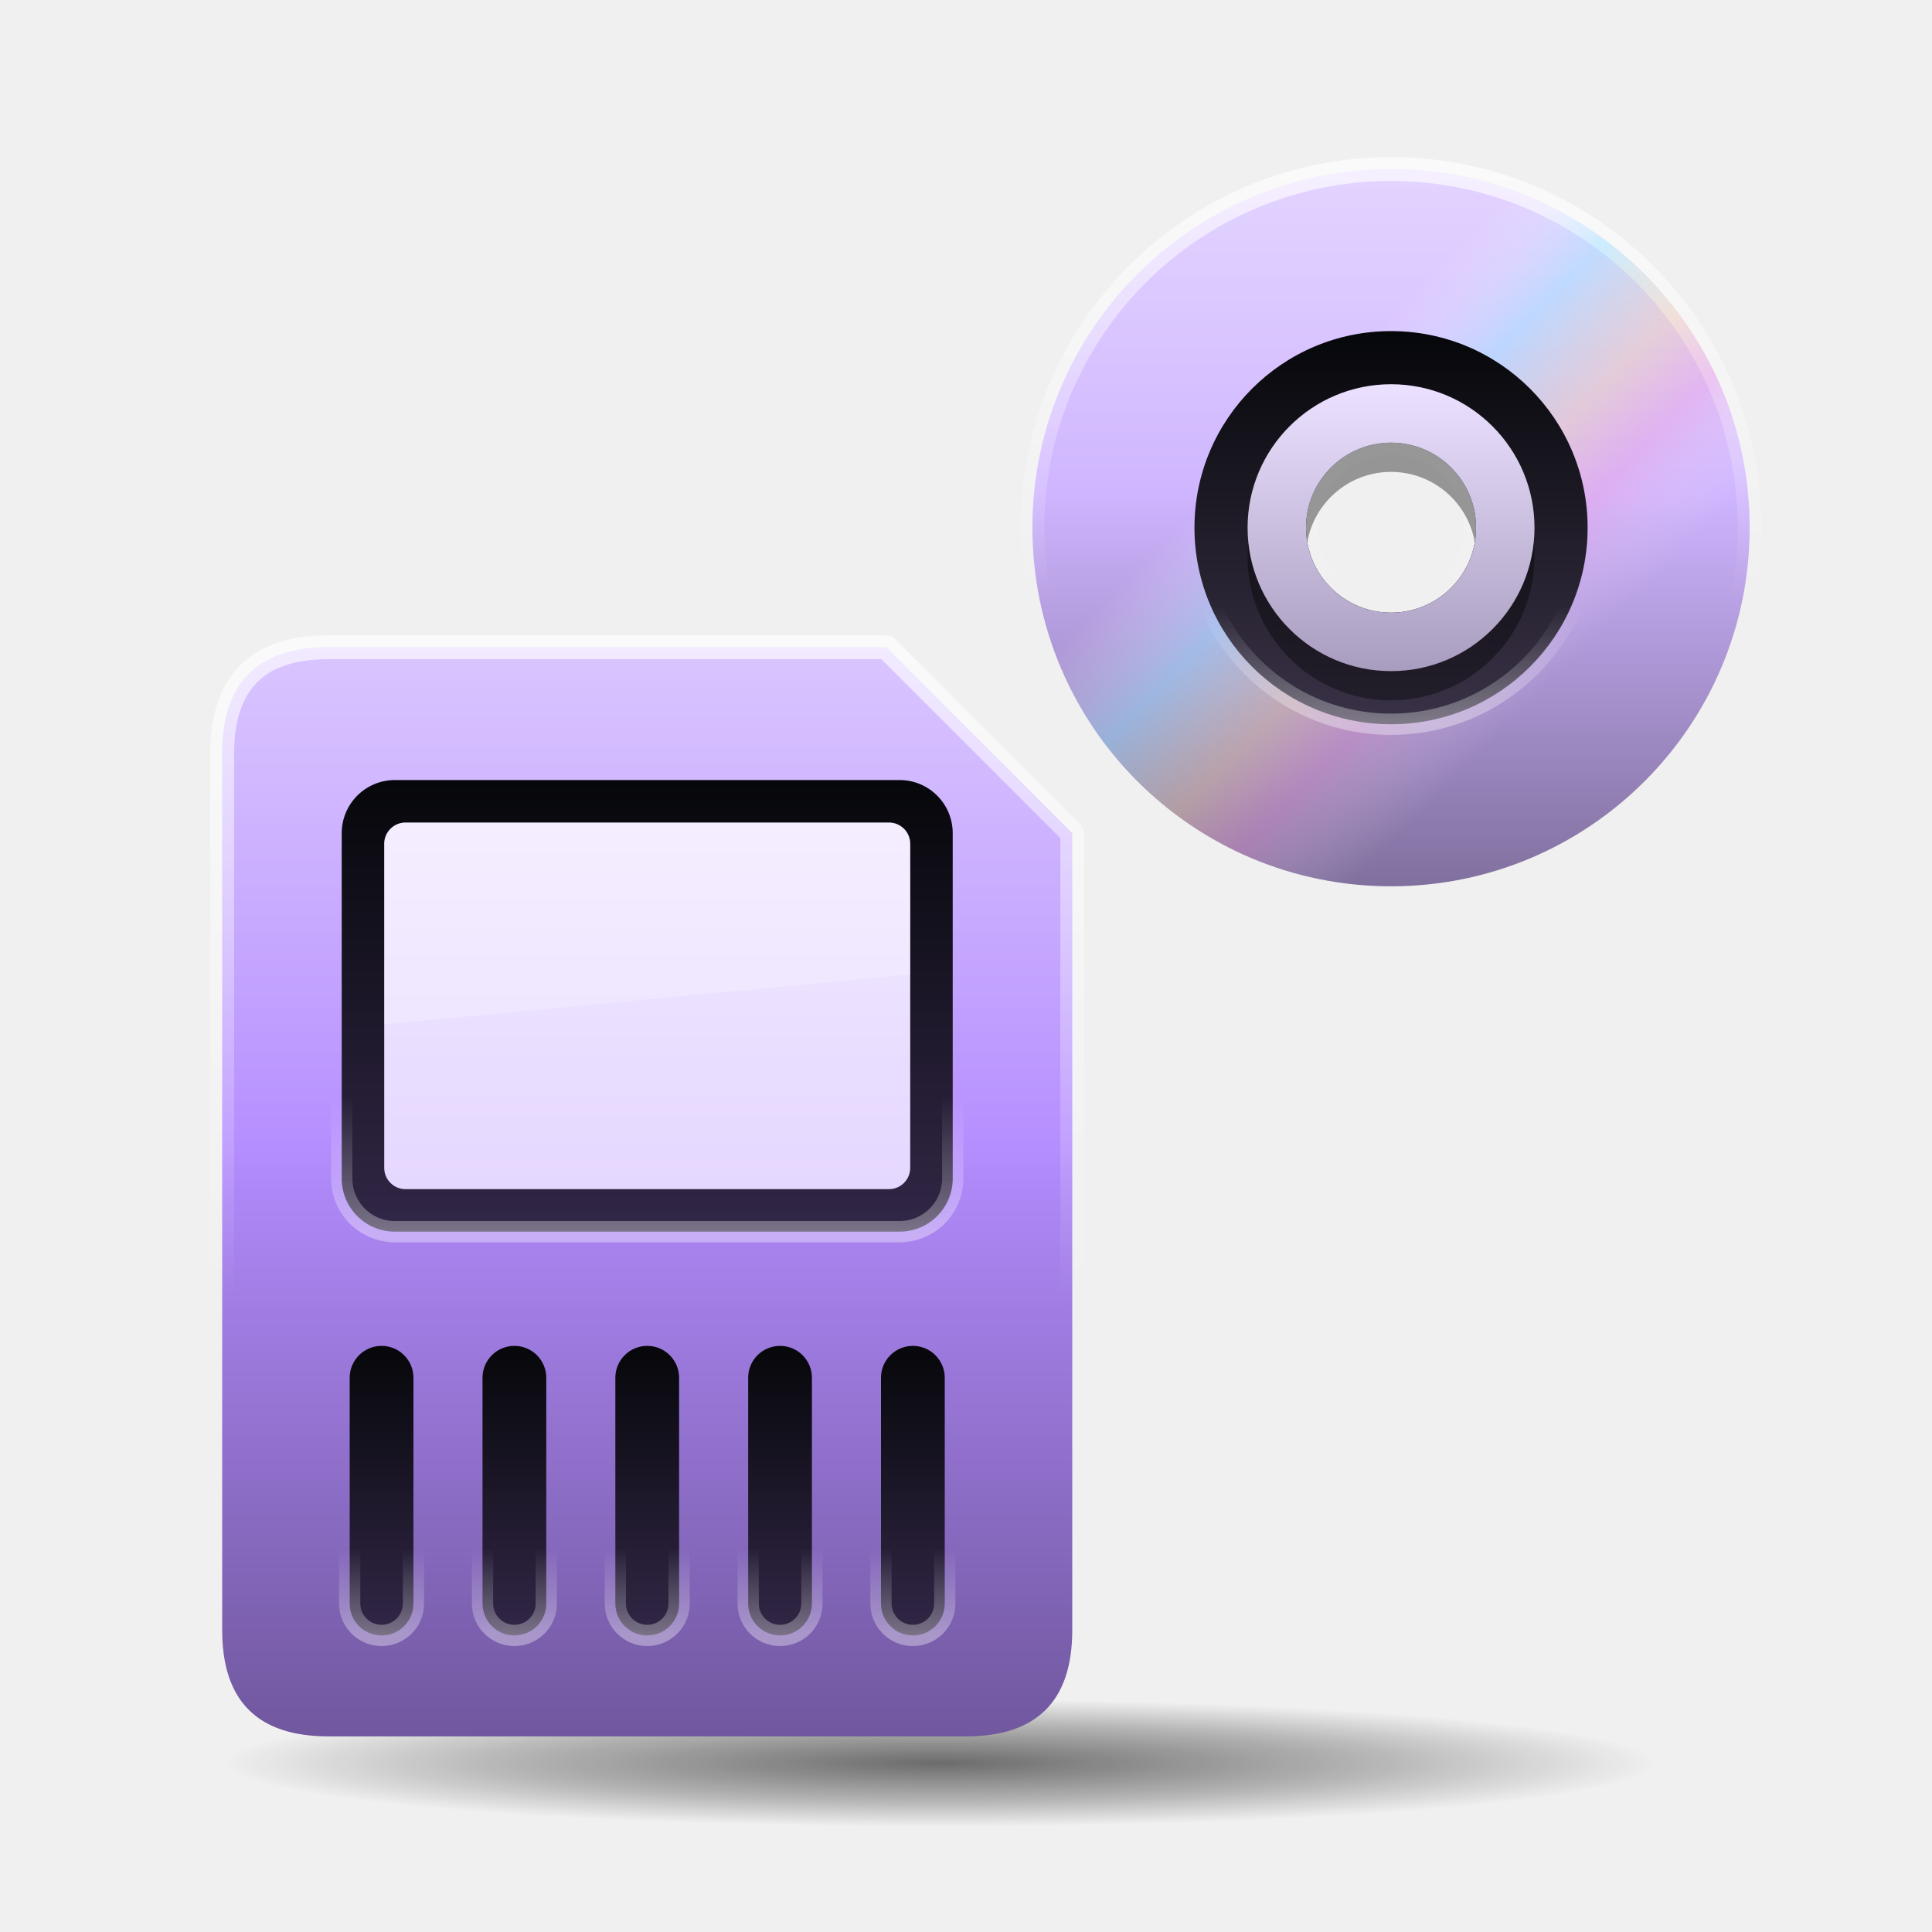
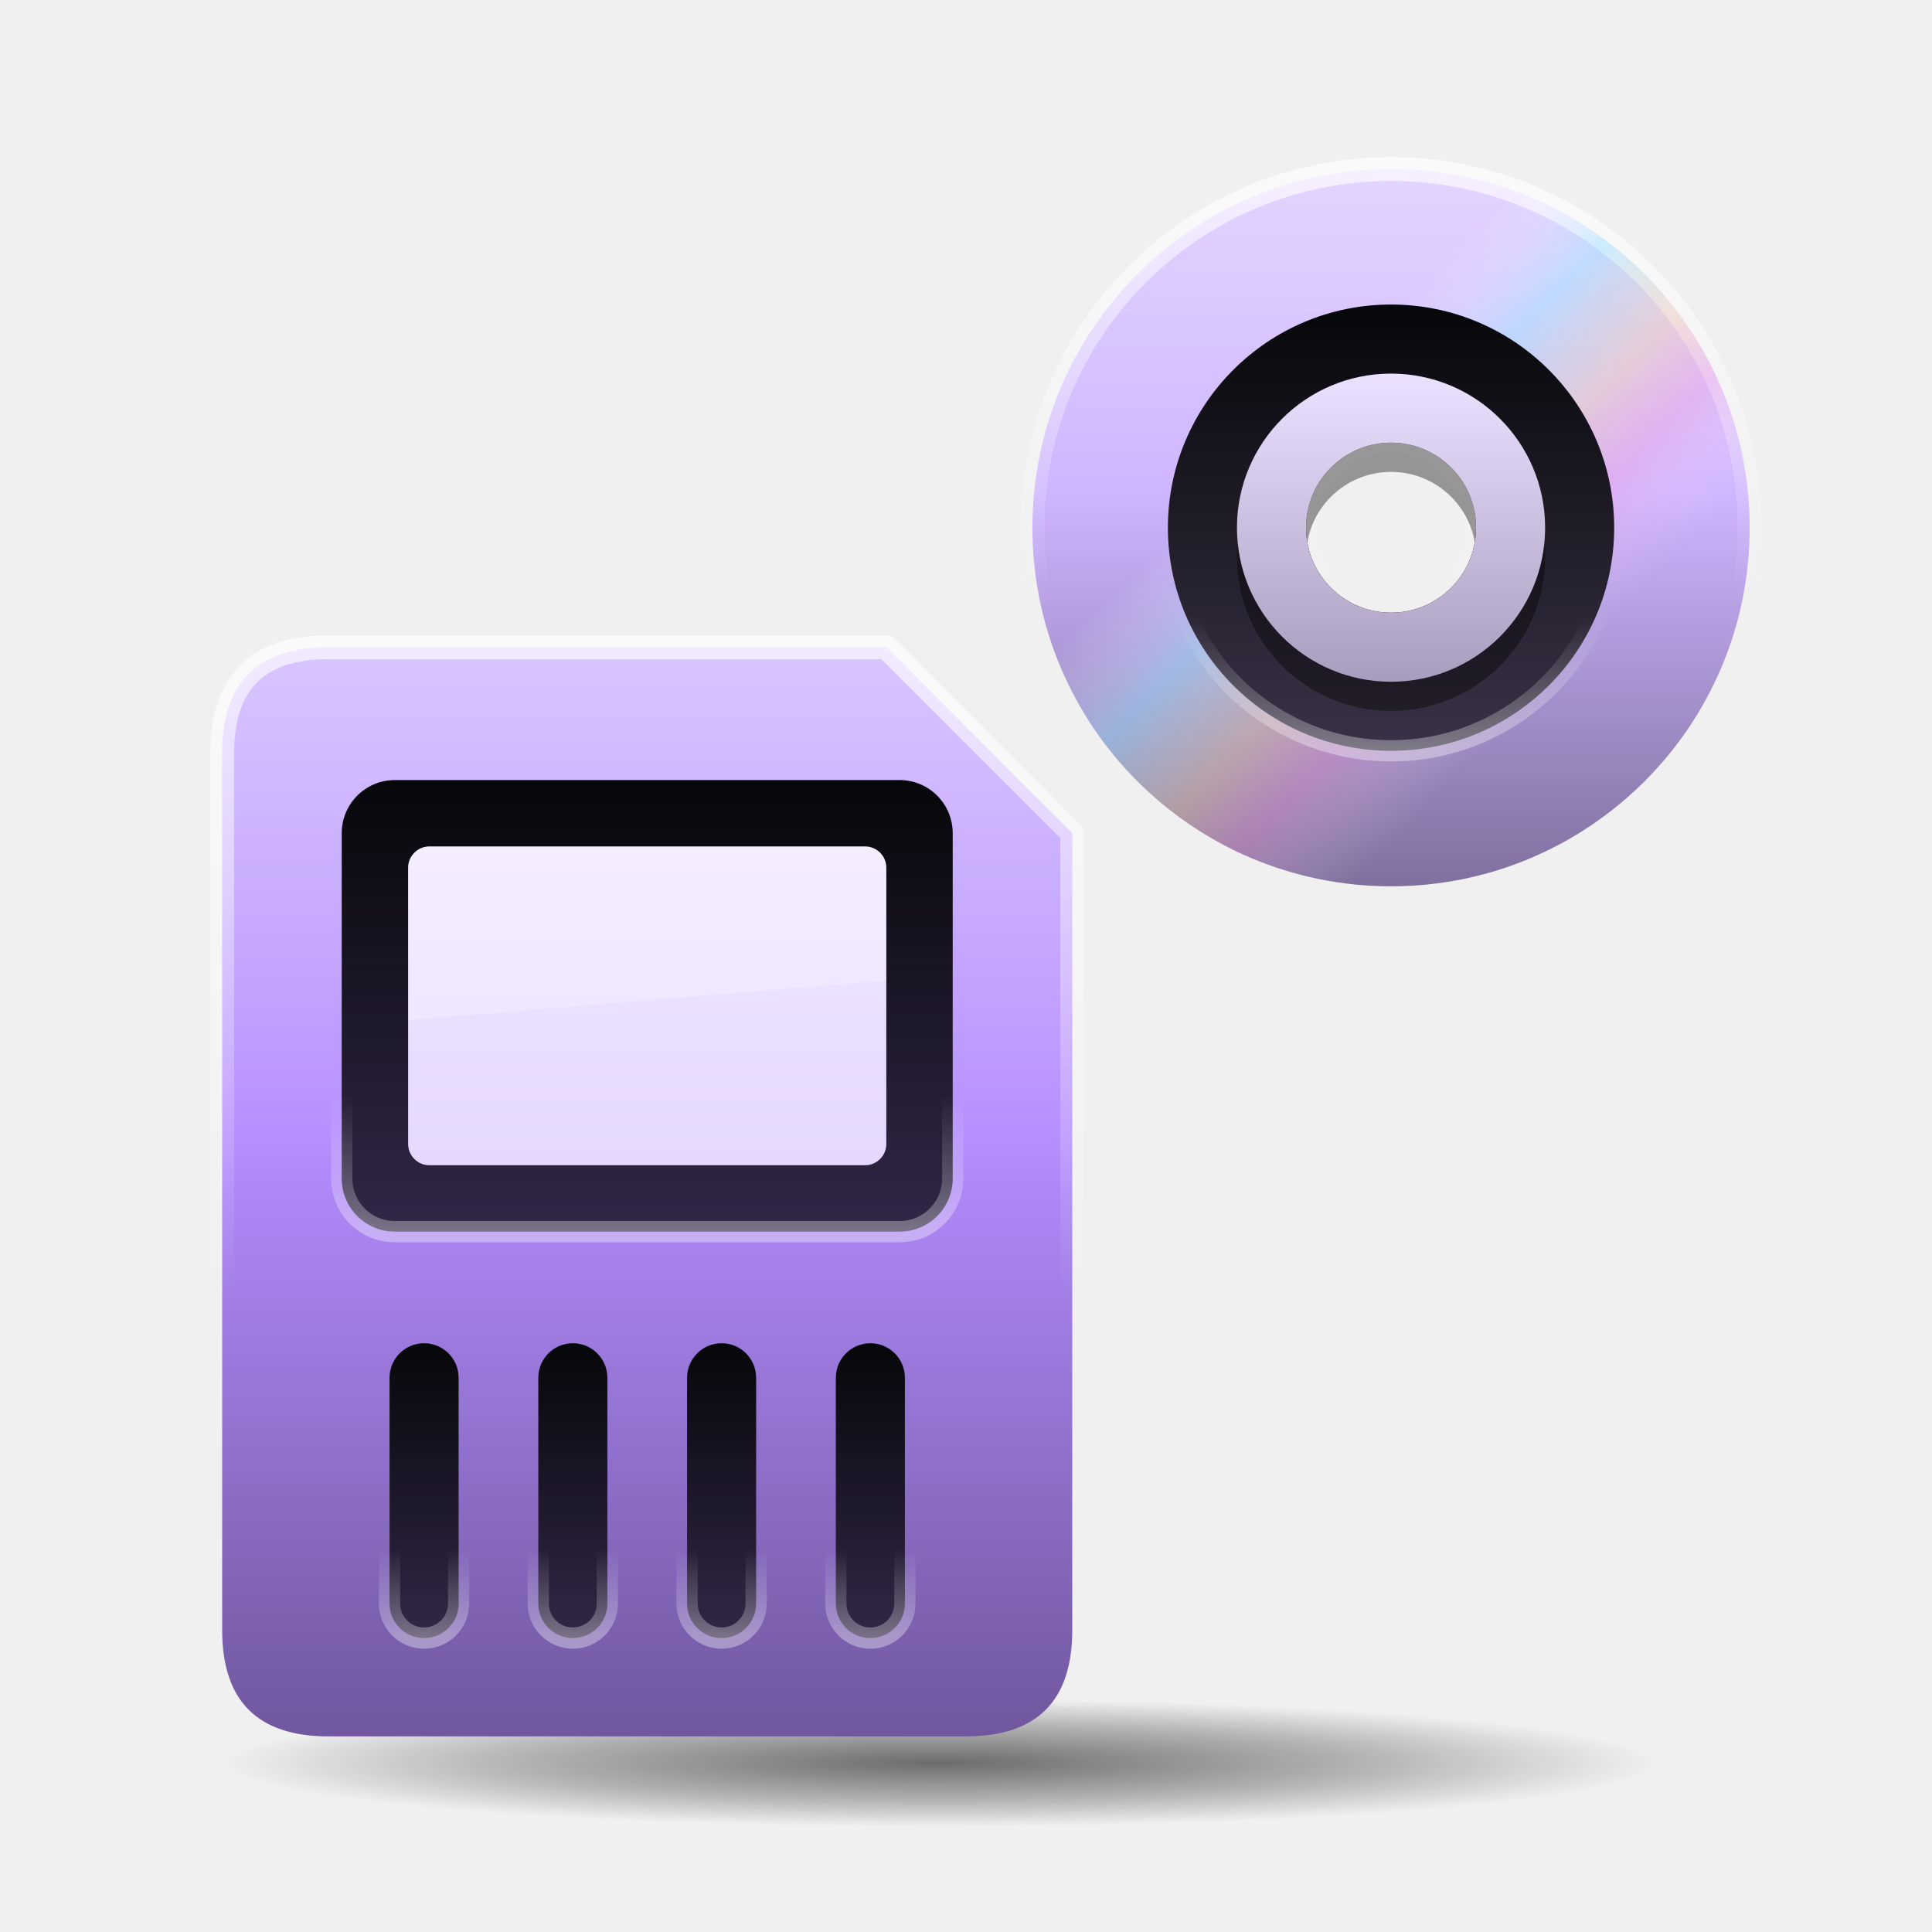
<svg xmlns="http://www.w3.org/2000/svg" width="64" height="64" viewBox="0 0 64 64">
  <defs>
    <radialGradient id="g0" gradientUnits="userSpaceOnUse" cx="31" cy="62" r="27">
      <stop offset="0" stop-color="#000000" stop-opacity="0.55" />
      <stop offset="0.6" stop-color="#000000" stop-opacity="0.248" />
      <stop offset="1" stop-color="#000000" stop-opacity="0" />
    </radialGradient>
    <linearGradient id="g1" gradientUnits="userSpaceOnUse" x1="0" y1="2" x2="0" y2="29">
      <stop offset="0" stop-color="#DCC9FF" stop-opacity="1" />
      <stop offset="0.45" stop-color="#CEB4FF" stop-opacity="1" />
      <stop offset="1" stop-color="#80709E" stop-opacity="1" />
    </linearGradient>
    <linearGradient id="g2" gradientUnits="userSpaceOnUse" x1="0" y1="2" x2="0" y2="15.5">
      <stop offset="0" stop-color="#FFFFFF" stop-opacity="0.2" />
      <stop offset="1" stop-color="#FFFFFF" stop-opacity="0" />
    </linearGradient>
    <linearGradient id="g3" gradientUnits="userSpaceOnUse" x1="0" y1="2" x2="0" y2="18.2">
      <stop offset="0" stop-color="#FFFFFF" stop-opacity="0.65" />
      <stop offset="1" stop-color="#FFFFFF" stop-opacity="0" />
    </linearGradient>
    <linearGradient id="g4" gradientUnits="userSpaceOnUse" x1="34.5" y1="2" x2="61.5" y2="29">
      <stop offset="0" stop-color="#FFFFFF" stop-opacity="0" />
      <stop offset="0.35" stop-color="#FFFFFF" stop-opacity="0" />
      <stop offset="0.45" stop-color="#8FF3FF" stop-opacity="0.38" />
      <stop offset="0.55" stop-color="#FFE08A" stop-opacity="0.32" />
      <stop offset="0.62" stop-color="#FF9AD0" stop-opacity="0.28" />
      <stop offset="0.72" stop-color="#FFFFFF" stop-opacity="0" />
      <stop offset="1" stop-color="#FFFFFF" stop-opacity="0" />
    </linearGradient>
-     <linearGradient id="g5" gradientUnits="userSpaceOnUse" x1="0" y1="8.1" x2="0" y2="22.9">
+     <linearGradient id="g5" gradientUnits="userSpaceOnUse" x1="0" y1="7.1" x2="0" y2="23.9">
      <stop offset="0" stop-color="#06070A" stop-opacity="1" />
      <stop offset="1" stop-color="#3A3247" stop-opacity="1" />
    </linearGradient>
-     <linearGradient id="g6" gradientUnits="userSpaceOnUse" x1="0" y1="8.1" x2="0" y2="22.9">
+     <linearGradient id="g6" gradientUnits="userSpaceOnUse" x1="0" y1="7.1" x2="0" y2="23.9">
      <stop offset="0" stop-color="#FFFFFF" stop-opacity="0" />
      <stop offset="0.7" stop-color="#FFFFFF" stop-opacity="0" />
      <stop offset="1" stop-color="#FFFFFF" stop-opacity="0.35" />
    </linearGradient>
-     <linearGradient id="g7" gradientUnits="userSpaceOnUse" x1="0" y1="10.1" x2="0" y2="20.9">
+     <linearGradient id="g7" gradientUnits="userSpaceOnUse" x1="0" y1="9.7" x2="0" y2="21.3">
      <stop offset="0" stop-color="#ECE1FF" stop-opacity="1" />
      <stop offset="1" stop-color="#A99DBF" stop-opacity="1" />
    </linearGradient>
    <linearGradient id="g8" gradientUnits="userSpaceOnUse" x1="0" y1="20" x2="0" y2="61">
      <stop offset="0" stop-color="#C9ACFF" stop-opacity="1" />
      <stop offset="0.45" stop-color="#B48CFF" stop-opacity="1" />
      <stop offset="1" stop-color="#70579E" stop-opacity="1" />
    </linearGradient>
    <linearGradient id="g9" gradientUnits="userSpaceOnUse" x1="0" y1="20" x2="0" y2="40.5">
      <stop offset="0" stop-color="#FFFFFF" stop-opacity="0.3" />
      <stop offset="1" stop-color="#FFFFFF" stop-opacity="0" />
    </linearGradient>
    <linearGradient id="g10" gradientUnits="userSpaceOnUse" x1="0" y1="20" x2="0" y2="44.6">
      <stop offset="0" stop-color="#FFFFFF" stop-opacity="0.65" />
      <stop offset="1" stop-color="#FFFFFF" stop-opacity="0" />
    </linearGradient>
    <linearGradient id="g11" gradientUnits="userSpaceOnUse" x1="0" y1="25" x2="0" y2="42">
      <stop offset="0" stop-color="#06070A" stop-opacity="1" />
      <stop offset="1" stop-color="#322747" stop-opacity="1" />
    </linearGradient>
    <linearGradient id="g12" gradientUnits="userSpaceOnUse" x1="0" y1="25" x2="0" y2="42">
      <stop offset="0" stop-color="#FFFFFF" stop-opacity="0" />
      <stop offset="0.7" stop-color="#FFFFFF" stop-opacity="0" />
      <stop offset="1" stop-color="#FFFFFF" stop-opacity="0.35" />
    </linearGradient>
-     <linearGradient id="g13" gradientUnits="userSpaceOnUse" x1="0" y1="26.6" x2="0" y2="40.4">
+     <linearGradient id="g13" gradientUnits="userSpaceOnUse" x1="0" y1="27.5" x2="0" y2="39.5">
      <stop offset="0" stop-color="#F1E9FF" stop-opacity="1" />
      <stop offset="1" stop-color="#E5D7FF" stop-opacity="1" />
    </linearGradient>
    <clipPath id="c14">
-       <path d="M10.9,26.6H29.1A0.8,0.8 0 0 1 29.9,27.4V39.6A0.8,0.8 0 0 1 29.1,40.4H10.9A0.8,0.8 0 0 1 10.1,39.6V27.4A0.8,0.8 0 0 1 10.9,26.6Z" />
+       <path d="M11.8,27.5H28.2A0.8,0.8 0 0 1 29,28.3V38.7A0.8,0.8 0 0 1 28.2,39.5H11.8A0.8,0.8 0 0 1 11,38.7V28.3A0.8,0.8 0 0 1 11.8,27.5Z" />
    </clipPath>
-     <linearGradient id="g15" gradientUnits="userSpaceOnUse" x1="0" y1="46.3" x2="0" y2="57.2">
+     <linearGradient id="g15" gradientUnits="userSpaceOnUse" x1="0" y1="46.2" x2="0" y2="57.3">
      <stop offset="0" stop-color="#06070A" stop-opacity="1" />
      <stop offset="1" stop-color="#322747" stop-opacity="1" />
    </linearGradient>
-     <linearGradient id="g16" gradientUnits="userSpaceOnUse" x1="0" y1="46.3" x2="0" y2="57.2">
+     <linearGradient id="g16" gradientUnits="userSpaceOnUse" x1="0" y1="46.2" x2="0" y2="57.3">
      <stop offset="0" stop-color="#FFFFFF" stop-opacity="0" />
      <stop offset="0.7" stop-color="#FFFFFF" stop-opacity="0" />
      <stop offset="1" stop-color="#FFFFFF" stop-opacity="0.35" />
    </linearGradient>
-     <linearGradient id="g17" gradientUnits="userSpaceOnUse" x1="0" y1="46.3" x2="0" y2="57.2">
+     <linearGradient id="g17" gradientUnits="userSpaceOnUse" x1="0" y1="46.2" x2="0" y2="57.3">
      <stop offset="0" stop-color="#06070A" stop-opacity="1" />
      <stop offset="1" stop-color="#322747" stop-opacity="1" />
    </linearGradient>
-     <linearGradient id="g18" gradientUnits="userSpaceOnUse" x1="0" y1="46.3" x2="0" y2="57.2">
+     <linearGradient id="g18" gradientUnits="userSpaceOnUse" x1="0" y1="46.2" x2="0" y2="57.3">
      <stop offset="0" stop-color="#FFFFFF" stop-opacity="0" />
      <stop offset="0.7" stop-color="#FFFFFF" stop-opacity="0" />
      <stop offset="1" stop-color="#FFFFFF" stop-opacity="0.35" />
    </linearGradient>
-     <linearGradient id="g19" gradientUnits="userSpaceOnUse" x1="0" y1="46.3" x2="0" y2="57.2">
+     <linearGradient id="g19" gradientUnits="userSpaceOnUse" x1="0" y1="46.2" x2="0" y2="57.3">
      <stop offset="0" stop-color="#06070A" stop-opacity="1" />
      <stop offset="1" stop-color="#322747" stop-opacity="1" />
    </linearGradient>
-     <linearGradient id="g20" gradientUnits="userSpaceOnUse" x1="0" y1="46.3" x2="0" y2="57.2">
+     <linearGradient id="g20" gradientUnits="userSpaceOnUse" x1="0" y1="46.2" x2="0" y2="57.3">
      <stop offset="0" stop-color="#FFFFFF" stop-opacity="0" />
      <stop offset="0.7" stop-color="#FFFFFF" stop-opacity="0" />
      <stop offset="1" stop-color="#FFFFFF" stop-opacity="0.35" />
    </linearGradient>
-     <linearGradient id="g21" gradientUnits="userSpaceOnUse" x1="0" y1="46.3" x2="0" y2="57.2">
+     <linearGradient id="g21" gradientUnits="userSpaceOnUse" x1="0" y1="46.2" x2="0" y2="57.3">
      <stop offset="0" stop-color="#06070A" stop-opacity="1" />
      <stop offset="1" stop-color="#322747" stop-opacity="1" />
    </linearGradient>
-     <linearGradient id="g22" gradientUnits="userSpaceOnUse" x1="0" y1="46.3" x2="0" y2="57.2">
-       <stop offset="0" stop-color="#FFFFFF" stop-opacity="0" />
-       <stop offset="0.7" stop-color="#FFFFFF" stop-opacity="0" />
-       <stop offset="1" stop-color="#FFFFFF" stop-opacity="0.35" />
-     </linearGradient>
-     <linearGradient id="g23" gradientUnits="userSpaceOnUse" x1="0" y1="46.3" x2="0" y2="57.2">
-       <stop offset="0" stop-color="#06070A" stop-opacity="1" />
-       <stop offset="1" stop-color="#322747" stop-opacity="1" />
-     </linearGradient>
-     <linearGradient id="g24" gradientUnits="userSpaceOnUse" x1="0" y1="46.3" x2="0" y2="57.2">
+     <linearGradient id="g22" gradientUnits="userSpaceOnUse" x1="0" y1="46.2" x2="0" y2="57.3">
      <stop offset="0" stop-color="#FFFFFF" stop-opacity="0" />
      <stop offset="0.7" stop-color="#FFFFFF" stop-opacity="0" />
      <stop offset="1" stop-color="#FFFFFF" stop-opacity="0.35" />
    </linearGradient>
  </defs>
  <g transform="translate(32 32) scale(0.88 0.88) translate(-32 -32)">
    <g transform="translate(31 62) scale(1 0.089) translate(-31 -62)">
      <path d="M4,62A27,27 0 1 1 58,62A27,27 0 1 1 4,62Z" fill="url(#g0)" />
    </g>
    <path d="M34.5,15.5A13.5,13.5 0 1 1 61.5,15.5A13.5,13.5 0 1 1 34.5,15.5ZM44.8,15.5A3.2,3.2 0 1 0 51.2,15.5A3.2,3.2 0 1 0 44.8,15.5Z" fill="url(#g1)" />
    <path d="M34.5,15.5A13.5,13.5 0 1 1 61.5,15.5A13.5,13.5 0 1 1 34.5,15.5ZM44.8,15.5A3.2,3.2 0 1 0 51.2,15.5A3.2,3.2 0 1 0 44.8,15.5Z" fill="url(#g2)" />
    <path d="M34.5,15.5A13.5,13.5 0 1 1 61.5,15.5A13.5,13.5 0 1 1 34.5,15.5ZM44.8,15.5A3.2,3.2 0 1 0 51.2,15.5A3.2,3.2 0 1 0 44.8,15.5Z" fill="none" stroke="url(#g3)" stroke-width="0.9" stroke-linecap="round" stroke-linejoin="round" />
    <path d="M34.5,15.5A13.5,13.5 0 1 1 61.5,15.5A13.5,13.5 0 1 1 34.5,15.5ZM44.8,15.5A3.2,3.2 0 1 0 51.2,15.5A3.2,3.2 0 1 0 44.8,15.5Z" fill="url(#g4)" />
-     <path d="M40.6,15.5A7.4,7.4 0 1 1 55.4,15.5A7.4,7.4 0 1 1 40.6,15.5ZM44.8,15.5A3.2,3.2 0 1 0 51.2,15.5A3.2,3.2 0 1 0 44.8,15.5Z" fill="url(#g5)" />
-     <path d="M40.6,15.5A7.4,7.4 0 1 1 55.4,15.5A7.4,7.4 0 1 1 40.6,15.5ZM44.8,15.5A3.2,3.2 0 1 0 51.2,15.5A3.2,3.2 0 1 0 44.8,15.5Z" fill="none" stroke="url(#g6)" stroke-width="0.8" stroke-linecap="round" stroke-linejoin="round" />
-     <path d="M42.6,16.6A5.4,5.4 0 1 1 53.4,16.6A5.4,5.4 0 1 1 42.6,16.6ZM44.8,16.6A3.2,3.2 0 1 0 51.2,16.6A3.2,3.2 0 1 0 44.8,16.6Z" fill="#000000" fill-opacity="0.38" />
-     <path d="M42.6,15.5A5.4,5.4 0 1 1 53.4,15.5A5.4,5.4 0 1 1 42.6,15.5ZM44.8,15.5A3.2,3.2 0 1 0 51.2,15.5A3.2,3.2 0 1 0 44.8,15.5Z" fill="url(#g7)" />
+     <path d="M39.6,15.5A8.4,8.4 0 1 1 56.4,15.5A8.4,8.4 0 1 1 39.6,15.5ZM44.8,15.5A3.2,3.2 0 1 0 51.2,15.5A3.2,3.2 0 1 0 44.8,15.5Z" fill="url(#g5)" />
+     <path d="M39.6,15.5A8.4,8.4 0 1 1 56.4,15.5A8.4,8.4 0 1 1 39.6,15.5ZM44.8,15.5A3.2,3.2 0 1 0 51.2,15.5A3.2,3.2 0 1 0 44.8,15.5Z" fill="none" stroke="url(#g6)" stroke-width="0.8" stroke-linecap="round" stroke-linejoin="round" />
+     <path d="M42.2,16.6A5.8,5.8 0 1 1 53.8,16.6A5.8,5.8 0 1 1 42.2,16.6ZM44.8,16.6A3.2,3.2 0 1 0 51.2,16.6A3.2,3.2 0 1 0 44.8,16.6Z" fill="#000000" fill-opacity="0.38" />
+     <path d="M42.2,15.5A5.8,5.8 0 1 1 53.8,15.5A5.8,5.8 0 1 1 42.2,15.5ZM44.8,15.5A3.2,3.2 0 1 0 51.2,15.5A3.2,3.2 0 1 0 44.8,15.5Z" fill="url(#g7)" />
    <path d="M8,20 H29 L36,27 V57 Q36,61 32,61 H8 Q4,61 4,57 V24 Q4,20 8,20 Z" fill="url(#g8)" />
    <path d="M8,20 H29 L36,27 V57 Q36,61 32,61 H8 Q4,61 4,57 V24 Q4,20 8,20 Z" fill="url(#g9)" />
    <path d="M8,20 H29 L36,27 V57 Q36,61 32,61 H8 Q4,61 4,57 V24 Q4,20 8,20 Z" fill="none" stroke="url(#g10)" stroke-width="0.9" stroke-linecap="round" stroke-linejoin="round" />
    <path d="M10.5,25H29.5A2,2 0 0 1 31.5,27V40A2,2 0 0 1 29.5,42H10.5A2,2 0 0 1 8.5,40V27A2,2 0 0 1 10.5,25Z" fill="url(#g11)" />
    <path d="M10.5,25H29.5A2,2 0 0 1 31.5,27V40A2,2 0 0 1 29.5,42H10.5A2,2 0 0 1 8.5,40V27A2,2 0 0 1 10.5,25Z" fill="none" stroke="url(#g12)" stroke-width="0.8" stroke-linecap="round" stroke-linejoin="round" />
-     <path d="M10.9,26.6H29.1A0.8,0.8 0 0 1 29.9,27.4V39.6A0.8,0.8 0 0 1 29.1,40.4H10.9A0.8,0.8 0 0 1 10.1,39.6V27.4A0.8,0.8 0 0 1 10.9,26.6Z" fill="url(#g13)" />
+     <path d="M11.8,27.5H28.2A0.8,0.8 0 0 1 29,28.3V38.7A0.8,0.8 0 0 1 28.2,39.5H11.8A0.8,0.8 0 0 1 11,38.7V28.3A0.8,0.8 0 0 1 11.8,27.5Z" fill="url(#g13)" />
    <g transform="translate(0 0) translate(0 0)">
      <g clip-path="url(#c14)">
-         <path d="M0,26.6 H64 V29.084 L0,35.156 Z" fill="#FFFFFF" fill-opacity="0.22" />
+         <path d="M0,27.5 H64 V29.66 L0,34.94 Z" fill="#FFFFFF" fill-opacity="0.22" />
      </g>
    </g>
-     <path d="M8.8,47.5 L8.8,56 A1.2,1.2 0 0 0 11.2,56 L11.2,47.5 A1.2,1.2 0 0 0 8.8,47.5 Z" fill="url(#g15)" />
-     <path d="M8.8,47.5 L8.8,56 A1.2,1.2 0 0 0 11.2,56 L11.2,47.5 A1.2,1.2 0 0 0 8.8,47.5 Z" fill="none" stroke="url(#g16)" stroke-width="0.8" stroke-linecap="round" stroke-linejoin="round" />
-     <path d="M13.8,47.5 L13.8,56 A1.2,1.2 0 0 0 16.2,56 L16.2,47.5 A1.2,1.2 0 0 0 13.8,47.5 Z" fill="url(#g17)" />
-     <path d="M13.8,47.5 L13.8,56 A1.2,1.2 0 0 0 16.2,56 L16.2,47.5 A1.2,1.2 0 0 0 13.8,47.5 Z" fill="none" stroke="url(#g18)" stroke-width="0.8" stroke-linecap="round" stroke-linejoin="round" />
-     <path d="M18.8,47.5 L18.8,56 A1.2,1.2 0 0 0 21.2,56 L21.2,47.5 A1.2,1.2 0 0 0 18.8,47.5 Z" fill="url(#g19)" />
-     <path d="M18.8,47.5 L18.8,56 A1.2,1.2 0 0 0 21.2,56 L21.2,47.5 A1.2,1.2 0 0 0 18.8,47.5 Z" fill="none" stroke="url(#g20)" stroke-width="0.8" stroke-linecap="round" stroke-linejoin="round" />
-     <path d="M23.8,47.5 L23.8,56 A1.2,1.2 0 0 0 26.2,56 L26.2,47.5 A1.2,1.2 0 0 0 23.8,47.5 Z" fill="url(#g21)" />
-     <path d="M23.8,47.5 L23.8,56 A1.2,1.2 0 0 0 26.2,56 L26.2,47.5 A1.2,1.2 0 0 0 23.8,47.5 Z" fill="none" stroke="url(#g22)" stroke-width="0.8" stroke-linecap="round" stroke-linejoin="round" />
-     <path d="M28.8,47.5 L28.8,56 A1.2,1.2 0 0 0 31.2,56 L31.2,47.5 A1.2,1.2 0 0 0 28.8,47.5 Z" fill="url(#g23)" />
-     <path d="M28.8,47.5 L28.8,56 A1.2,1.2 0 0 0 31.2,56 L31.2,47.5 A1.2,1.2 0 0 0 28.8,47.5 Z" fill="none" stroke="url(#g24)" stroke-width="0.8" stroke-linecap="round" stroke-linejoin="round" />
+     <path d="M10.3,47.5 L10.3,56 A1.3,1.3 0 0 0 12.9,56 L12.9,47.5 A1.3,1.3 0 0 0 10.3,47.5 Z" fill="url(#g15)" />
+     <path d="M10.3,47.5 L10.3,56 A1.3,1.3 0 0 0 12.9,56 L12.9,47.5 A1.3,1.3 0 0 0 10.3,47.5 Z" fill="none" stroke="url(#g16)" stroke-width="0.8" stroke-linecap="round" stroke-linejoin="round" />
+     <path d="M15.9,47.5 L15.9,56 A1.3,1.3 0 0 0 18.5,56 L18.5,47.5 A1.3,1.3 0 0 0 15.9,47.5 Z" fill="url(#g17)" />
+     <path d="M15.9,47.5 L15.9,56 A1.3,1.3 0 0 0 18.5,56 L18.5,47.5 A1.3,1.3 0 0 0 15.9,47.5 Z" fill="none" stroke="url(#g18)" stroke-width="0.8" stroke-linecap="round" stroke-linejoin="round" />
+     <path d="M21.5,47.5 L21.5,56 A1.3,1.3 0 0 0 24.1,56 L24.1,47.5 A1.3,1.3 0 0 0 21.5,47.5 Z" fill="url(#g19)" />
+     <path d="M21.5,47.5 L21.5,56 A1.3,1.3 0 0 0 24.1,56 L24.1,47.5 A1.3,1.3 0 0 0 21.5,47.5 Z" fill="none" stroke="url(#g20)" stroke-width="0.8" stroke-linecap="round" stroke-linejoin="round" />
+     <path d="M27.1,47.5 L27.1,56 A1.3,1.3 0 0 0 29.7,56 L29.7,47.5 A1.3,1.3 0 0 0 27.1,47.5 Z" fill="url(#g21)" />
+     <path d="M27.1,47.5 L27.1,56 A1.3,1.3 0 0 0 29.7,56 L29.7,47.5 A1.3,1.3 0 0 0 27.1,47.5 Z" fill="none" stroke="url(#g22)" stroke-width="0.8" stroke-linecap="round" stroke-linejoin="round" />
  </g>
</svg>
